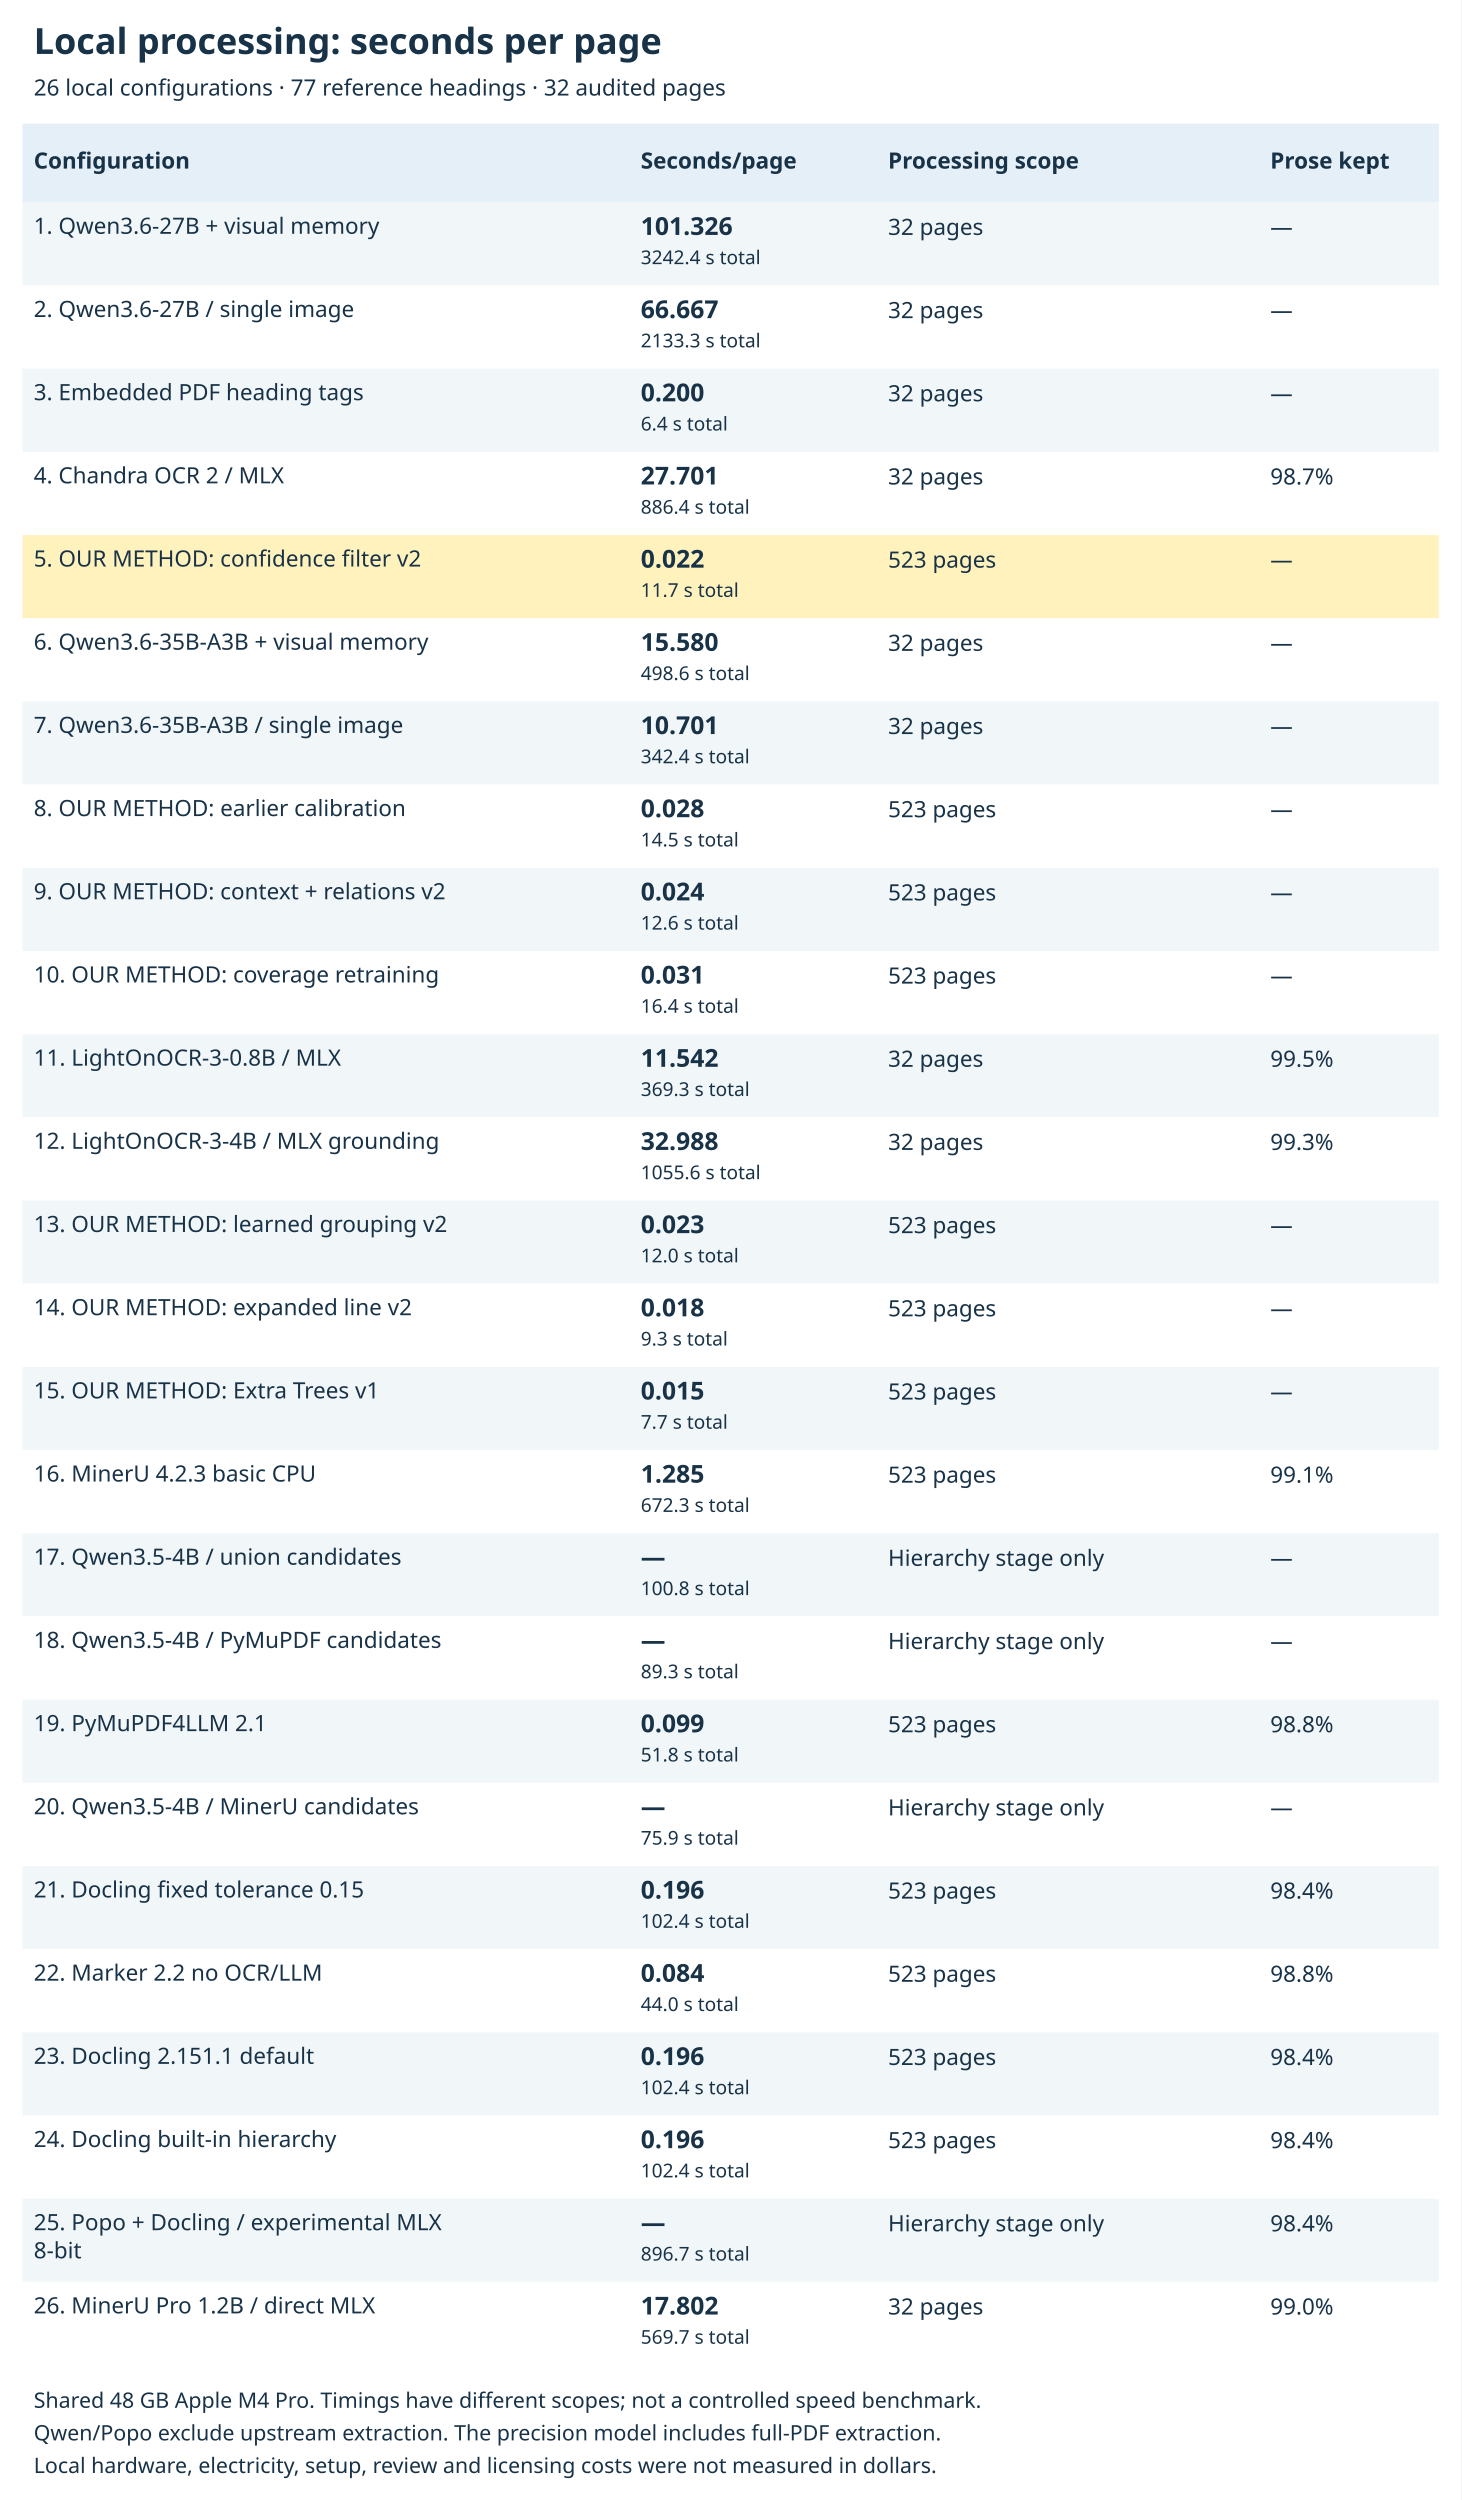
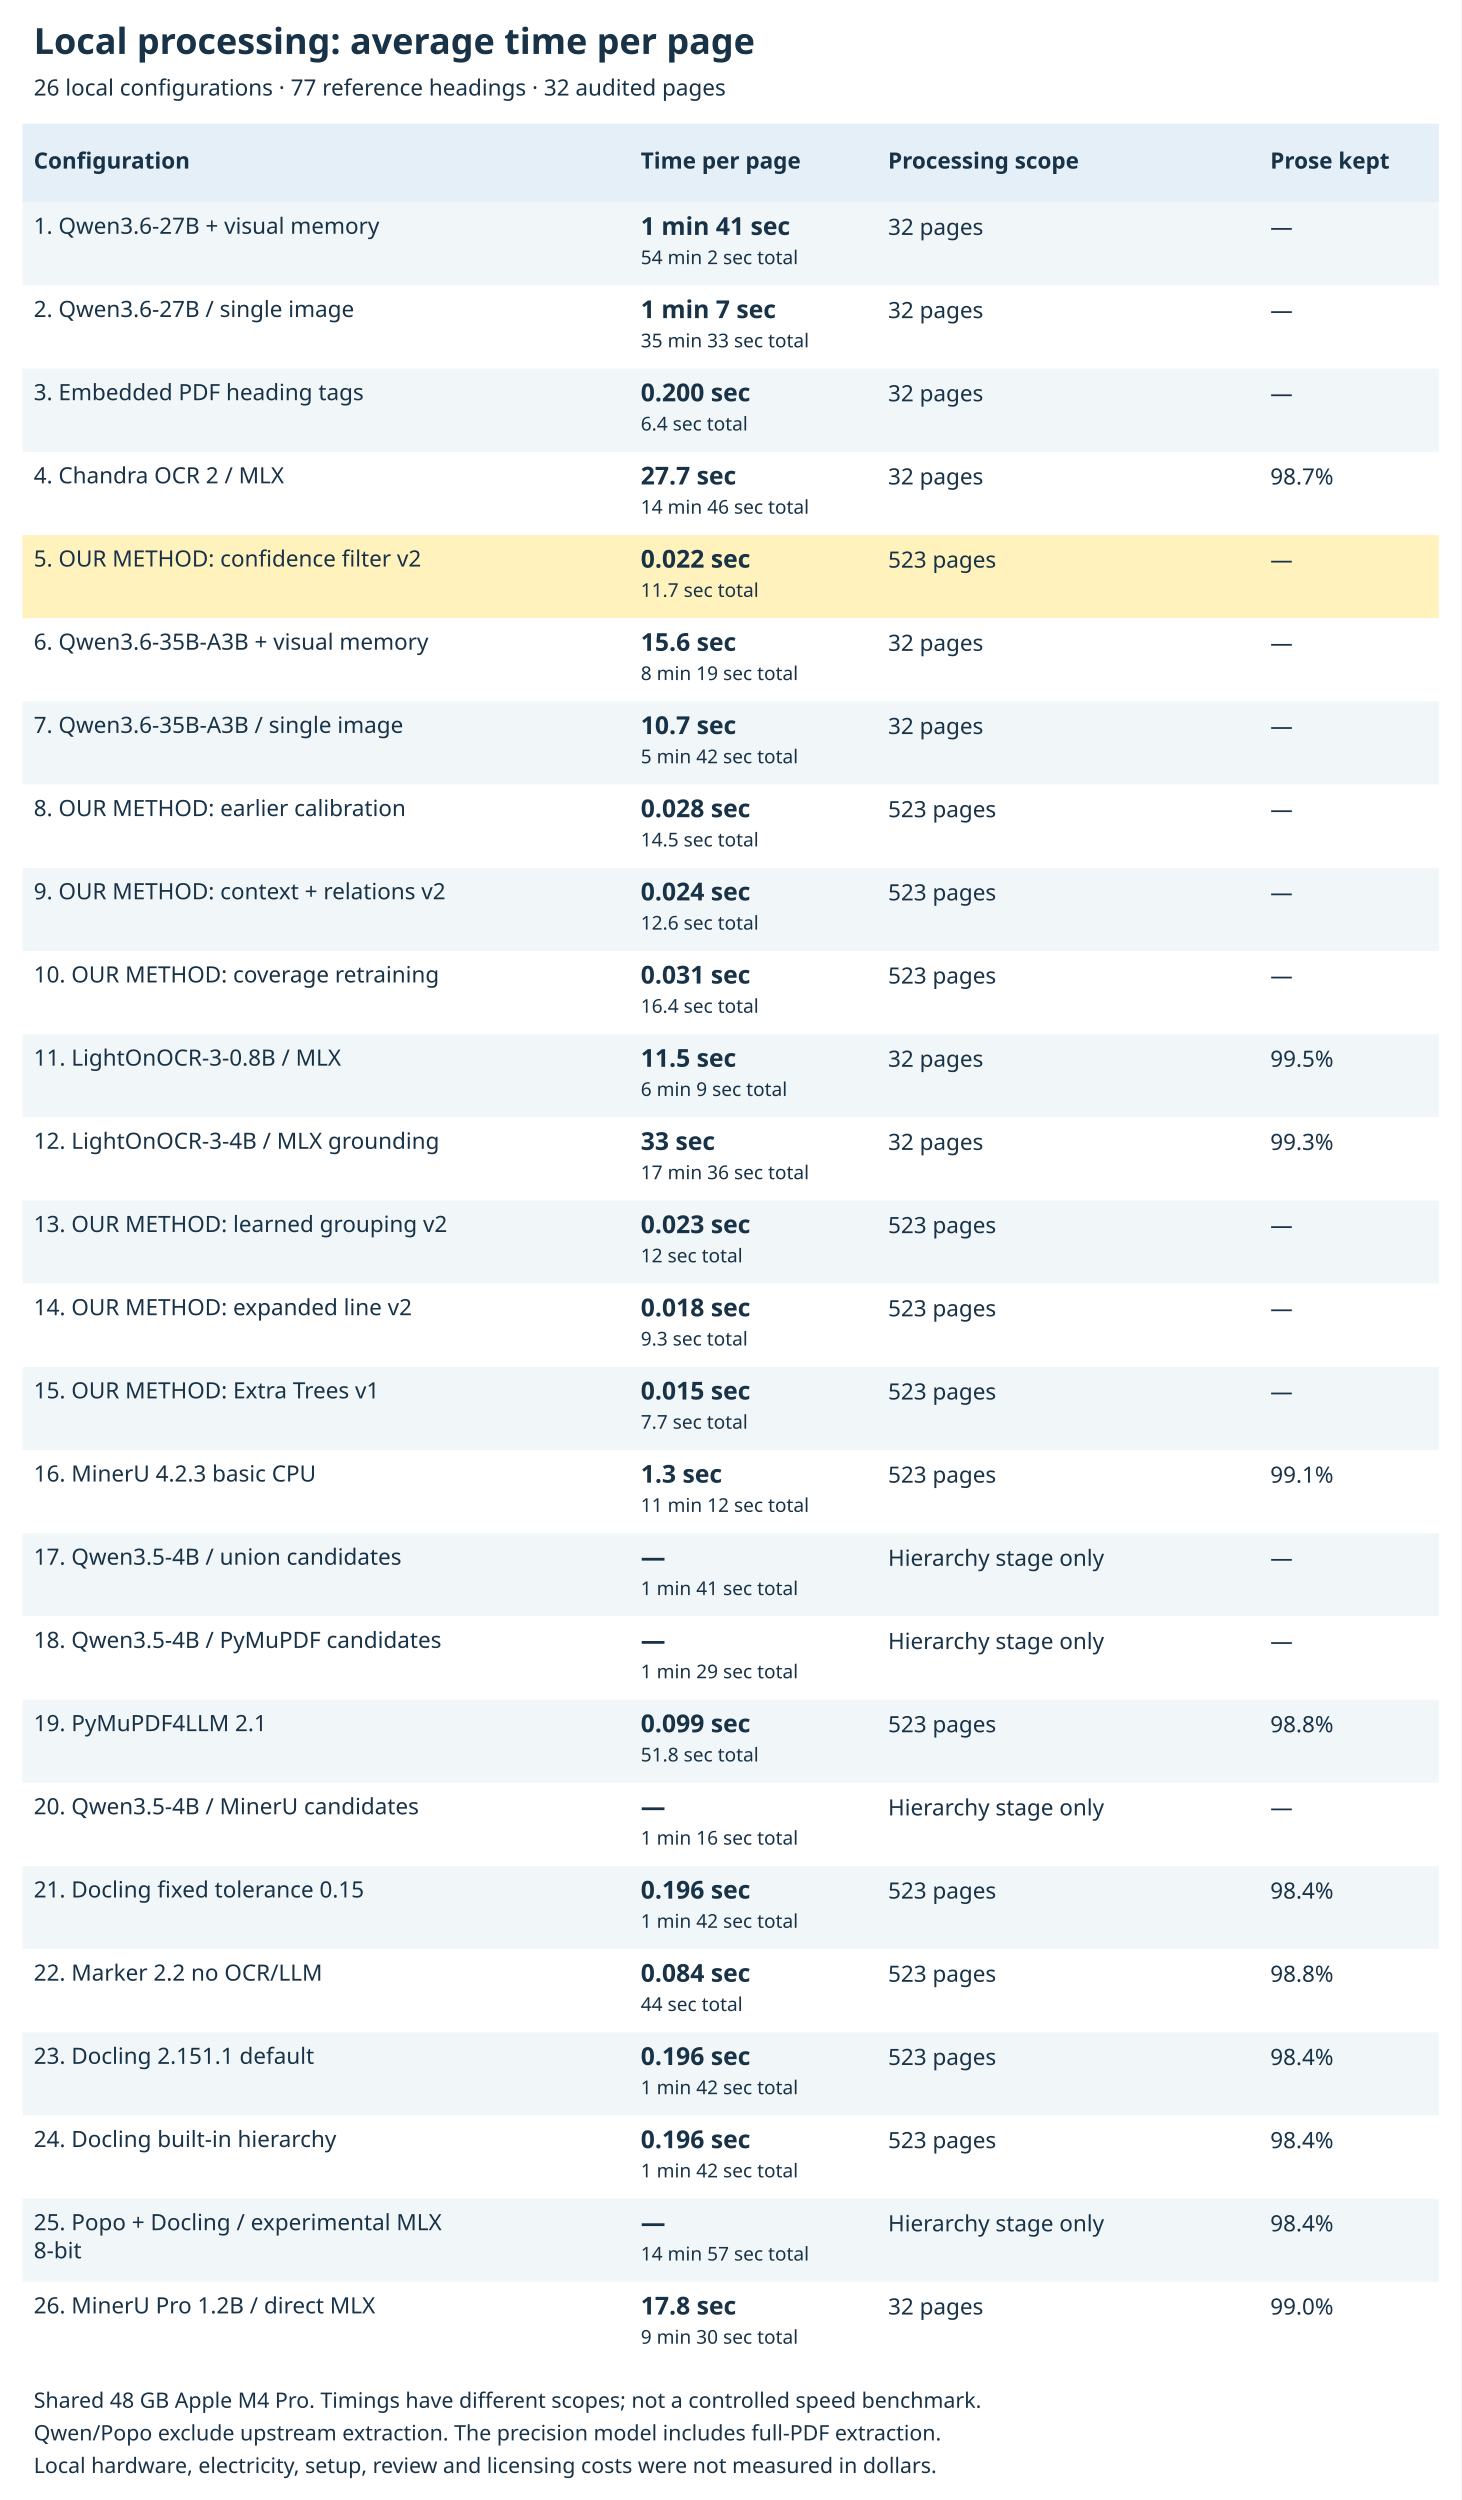
<svg xmlns="http://www.w3.org/2000/svg" width="1300" height="2224">
  <rect width="1300" height="2224" fill="white" />
-   <text x="30" y="48" font-family="sans-serif" font-size="32" fill="#183247" font-weight="700">Local processing: seconds per page</text>
+   <text x="30" y="48" font-family="sans-serif" font-size="32" fill="#183247" font-weight="700">Local processing: average time per page</text>
  <text x="30" y="85" font-family="sans-serif" font-size="20" fill="#183247" font-weight="400">26 local configurations · 77 reference headings · 32 audited pages</text>
  <rect x="20" y="110" width="1260" height="70" fill="#e5eff7" />
  <text x="30" y="150" font-family="sans-serif" font-size="20" fill="#183247" font-weight="700">Configuration</text>
-   <text x="570" y="150" font-family="sans-serif" font-size="20" fill="#183247" font-weight="700">Seconds/page</text>
+   <text x="570" y="150" font-family="sans-serif" font-size="20" fill="#183247" font-weight="700">Time per page</text>
  <text x="790" y="150" font-family="sans-serif" font-size="20" fill="#183247" font-weight="700">Processing scope</text>
  <text x="1130" y="150" font-family="sans-serif" font-size="20" fill="#183247" font-weight="700">Prose kept</text>
  <rect x="20" y="180" width="1260" height="74" fill="#f1f6f9" />
  <text x="30" y="208" font-family="sans-serif" font-size="20" fill="#183247" font-weight="400">1. Qwen3.6-27B + visual memory</text>
-   <text x="570" y="209" font-family="sans-serif" font-size="22" fill="#183247" font-weight="700">101.326</text>
-   <text x="570" y="235" font-family="sans-serif" font-size="17" fill="#183247" font-weight="400">3242.4 s total</text>
+   <text x="570" y="209" font-family="sans-serif" font-size="22" fill="#183247" font-weight="700">1 min 41 sec</text>
+   <text x="570" y="235" font-family="sans-serif" font-size="17" fill="#183247" font-weight="400">54 min 2 sec total</text>
  <text x="790" y="209" font-family="sans-serif" font-size="20" fill="#183247" font-weight="400">32 pages</text>
  <text x="1130" y="209" font-family="sans-serif" font-size="20" fill="#183247" font-weight="400">—</text>
  <rect x="20" y="254" width="1260" height="74" fill="white" />
  <text x="30" y="282" font-family="sans-serif" font-size="20" fill="#183247" font-weight="400">2. Qwen3.6-27B / single image</text>
-   <text x="570" y="283" font-family="sans-serif" font-size="22" fill="#183247" font-weight="700">66.667</text>
-   <text x="570" y="309" font-family="sans-serif" font-size="17" fill="#183247" font-weight="400">2133.3 s total</text>
+   <text x="570" y="283" font-family="sans-serif" font-size="22" fill="#183247" font-weight="700">1 min 7 sec</text>
+   <text x="570" y="309" font-family="sans-serif" font-size="17" fill="#183247" font-weight="400">35 min 33 sec total</text>
  <text x="790" y="283" font-family="sans-serif" font-size="20" fill="#183247" font-weight="400">32 pages</text>
  <text x="1130" y="283" font-family="sans-serif" font-size="20" fill="#183247" font-weight="400">—</text>
  <rect x="20" y="328" width="1260" height="74" fill="#f1f6f9" />
  <text x="30" y="356" font-family="sans-serif" font-size="20" fill="#183247" font-weight="400">3. Embedded PDF heading tags</text>
-   <text x="570" y="357" font-family="sans-serif" font-size="22" fill="#183247" font-weight="700">0.200</text>
-   <text x="570" y="383" font-family="sans-serif" font-size="17" fill="#183247" font-weight="400">6.4 s total</text>
+   <text x="570" y="357" font-family="sans-serif" font-size="22" fill="#183247" font-weight="700">0.200 sec</text>
+   <text x="570" y="383" font-family="sans-serif" font-size="17" fill="#183247" font-weight="400">6.4 sec total</text>
  <text x="790" y="357" font-family="sans-serif" font-size="20" fill="#183247" font-weight="400">32 pages</text>
  <text x="1130" y="357" font-family="sans-serif" font-size="20" fill="#183247" font-weight="400">—</text>
  <rect x="20" y="402" width="1260" height="74" fill="white" />
  <text x="30" y="430" font-family="sans-serif" font-size="20" fill="#183247" font-weight="400">4. Chandra OCR 2 / MLX</text>
-   <text x="570" y="431" font-family="sans-serif" font-size="22" fill="#183247" font-weight="700">27.701</text>
-   <text x="570" y="457" font-family="sans-serif" font-size="17" fill="#183247" font-weight="400">886.4 s total</text>
+   <text x="570" y="431" font-family="sans-serif" font-size="22" fill="#183247" font-weight="700">27.7 sec</text>
+   <text x="570" y="457" font-family="sans-serif" font-size="17" fill="#183247" font-weight="400">14 min 46 sec total</text>
  <text x="790" y="431" font-family="sans-serif" font-size="20" fill="#183247" font-weight="400">32 pages</text>
  <text x="1130" y="431" font-family="sans-serif" font-size="20" fill="#183247" font-weight="400">98.7%</text>
  <rect x="20" y="476" width="1260" height="74" fill="#fff2bd" />
  <text x="30" y="504" font-family="sans-serif" font-size="20" fill="#183247" font-weight="400">5. OUR METHOD: confidence filter v2</text>
-   <text x="570" y="505" font-family="sans-serif" font-size="22" fill="#183247" font-weight="700">0.022</text>
-   <text x="570" y="531" font-family="sans-serif" font-size="17" fill="#183247" font-weight="400">11.7 s total</text>
+   <text x="570" y="505" font-family="sans-serif" font-size="22" fill="#183247" font-weight="700">0.022 sec</text>
+   <text x="570" y="531" font-family="sans-serif" font-size="17" fill="#183247" font-weight="400">11.7 sec total</text>
  <text x="790" y="505" font-family="sans-serif" font-size="20" fill="#183247" font-weight="400">523 pages</text>
  <text x="1130" y="505" font-family="sans-serif" font-size="20" fill="#183247" font-weight="400">—</text>
  <rect x="20" y="550" width="1260" height="74" fill="white" />
  <text x="30" y="578" font-family="sans-serif" font-size="20" fill="#183247" font-weight="400">6. Qwen3.6-35B-A3B + visual memory</text>
-   <text x="570" y="579" font-family="sans-serif" font-size="22" fill="#183247" font-weight="700">15.580</text>
-   <text x="570" y="605" font-family="sans-serif" font-size="17" fill="#183247" font-weight="400">498.6 s total</text>
+   <text x="570" y="579" font-family="sans-serif" font-size="22" fill="#183247" font-weight="700">15.6 sec</text>
+   <text x="570" y="605" font-family="sans-serif" font-size="17" fill="#183247" font-weight="400">8 min 19 sec total</text>
  <text x="790" y="579" font-family="sans-serif" font-size="20" fill="#183247" font-weight="400">32 pages</text>
  <text x="1130" y="579" font-family="sans-serif" font-size="20" fill="#183247" font-weight="400">—</text>
  <rect x="20" y="624" width="1260" height="74" fill="#f1f6f9" />
  <text x="30" y="652" font-family="sans-serif" font-size="20" fill="#183247" font-weight="400">7. Qwen3.6-35B-A3B / single image</text>
-   <text x="570" y="653" font-family="sans-serif" font-size="22" fill="#183247" font-weight="700">10.701</text>
-   <text x="570" y="679" font-family="sans-serif" font-size="17" fill="#183247" font-weight="400">342.4 s total</text>
+   <text x="570" y="653" font-family="sans-serif" font-size="22" fill="#183247" font-weight="700">10.7 sec</text>
+   <text x="570" y="679" font-family="sans-serif" font-size="17" fill="#183247" font-weight="400">5 min 42 sec total</text>
  <text x="790" y="653" font-family="sans-serif" font-size="20" fill="#183247" font-weight="400">32 pages</text>
  <text x="1130" y="653" font-family="sans-serif" font-size="20" fill="#183247" font-weight="400">—</text>
  <rect x="20" y="698" width="1260" height="74" fill="white" />
  <text x="30" y="726" font-family="sans-serif" font-size="20" fill="#183247" font-weight="400">8. OUR METHOD: earlier calibration</text>
-   <text x="570" y="727" font-family="sans-serif" font-size="22" fill="#183247" font-weight="700">0.028</text>
-   <text x="570" y="753" font-family="sans-serif" font-size="17" fill="#183247" font-weight="400">14.5 s total</text>
+   <text x="570" y="727" font-family="sans-serif" font-size="22" fill="#183247" font-weight="700">0.028 sec</text>
+   <text x="570" y="753" font-family="sans-serif" font-size="17" fill="#183247" font-weight="400">14.5 sec total</text>
  <text x="790" y="727" font-family="sans-serif" font-size="20" fill="#183247" font-weight="400">523 pages</text>
  <text x="1130" y="727" font-family="sans-serif" font-size="20" fill="#183247" font-weight="400">—</text>
  <rect x="20" y="772" width="1260" height="74" fill="#f1f6f9" />
  <text x="30" y="800" font-family="sans-serif" font-size="20" fill="#183247" font-weight="400">9. OUR METHOD: context + relations v2</text>
-   <text x="570" y="801" font-family="sans-serif" font-size="22" fill="#183247" font-weight="700">0.024</text>
-   <text x="570" y="827" font-family="sans-serif" font-size="17" fill="#183247" font-weight="400">12.6 s total</text>
+   <text x="570" y="801" font-family="sans-serif" font-size="22" fill="#183247" font-weight="700">0.024 sec</text>
+   <text x="570" y="827" font-family="sans-serif" font-size="17" fill="#183247" font-weight="400">12.6 sec total</text>
  <text x="790" y="801" font-family="sans-serif" font-size="20" fill="#183247" font-weight="400">523 pages</text>
  <text x="1130" y="801" font-family="sans-serif" font-size="20" fill="#183247" font-weight="400">—</text>
  <rect x="20" y="846" width="1260" height="74" fill="white" />
  <text x="30" y="874" font-family="sans-serif" font-size="20" fill="#183247" font-weight="400">10. OUR METHOD: coverage retraining</text>
-   <text x="570" y="875" font-family="sans-serif" font-size="22" fill="#183247" font-weight="700">0.031</text>
-   <text x="570" y="901" font-family="sans-serif" font-size="17" fill="#183247" font-weight="400">16.4 s total</text>
+   <text x="570" y="875" font-family="sans-serif" font-size="22" fill="#183247" font-weight="700">0.031 sec</text>
+   <text x="570" y="901" font-family="sans-serif" font-size="17" fill="#183247" font-weight="400">16.4 sec total</text>
  <text x="790" y="875" font-family="sans-serif" font-size="20" fill="#183247" font-weight="400">523 pages</text>
  <text x="1130" y="875" font-family="sans-serif" font-size="20" fill="#183247" font-weight="400">—</text>
  <rect x="20" y="920" width="1260" height="74" fill="#f1f6f9" />
  <text x="30" y="948" font-family="sans-serif" font-size="20" fill="#183247" font-weight="400">11. LightOnOCR-3-0.8B / MLX</text>
-   <text x="570" y="949" font-family="sans-serif" font-size="22" fill="#183247" font-weight="700">11.542</text>
-   <text x="570" y="975" font-family="sans-serif" font-size="17" fill="#183247" font-weight="400">369.3 s total</text>
+   <text x="570" y="949" font-family="sans-serif" font-size="22" fill="#183247" font-weight="700">11.5 sec</text>
+   <text x="570" y="975" font-family="sans-serif" font-size="17" fill="#183247" font-weight="400">6 min 9 sec total</text>
  <text x="790" y="949" font-family="sans-serif" font-size="20" fill="#183247" font-weight="400">32 pages</text>
  <text x="1130" y="949" font-family="sans-serif" font-size="20" fill="#183247" font-weight="400">99.5%</text>
  <rect x="20" y="994" width="1260" height="74" fill="white" />
  <text x="30" y="1022" font-family="sans-serif" font-size="20" fill="#183247" font-weight="400">12. LightOnOCR-3-4B / MLX grounding</text>
-   <text x="570" y="1023" font-family="sans-serif" font-size="22" fill="#183247" font-weight="700">32.988</text>
-   <text x="570" y="1049" font-family="sans-serif" font-size="17" fill="#183247" font-weight="400">1055.6 s total</text>
+   <text x="570" y="1023" font-family="sans-serif" font-size="22" fill="#183247" font-weight="700">33 sec</text>
+   <text x="570" y="1049" font-family="sans-serif" font-size="17" fill="#183247" font-weight="400">17 min 36 sec total</text>
  <text x="790" y="1023" font-family="sans-serif" font-size="20" fill="#183247" font-weight="400">32 pages</text>
  <text x="1130" y="1023" font-family="sans-serif" font-size="20" fill="#183247" font-weight="400">99.3%</text>
  <rect x="20" y="1068" width="1260" height="74" fill="#f1f6f9" />
  <text x="30" y="1096" font-family="sans-serif" font-size="20" fill="#183247" font-weight="400">13. OUR METHOD: learned grouping v2</text>
-   <text x="570" y="1097" font-family="sans-serif" font-size="22" fill="#183247" font-weight="700">0.023</text>
-   <text x="570" y="1123" font-family="sans-serif" font-size="17" fill="#183247" font-weight="400">12.0 s total</text>
+   <text x="570" y="1097" font-family="sans-serif" font-size="22" fill="#183247" font-weight="700">0.023 sec</text>
+   <text x="570" y="1123" font-family="sans-serif" font-size="17" fill="#183247" font-weight="400">12 sec total</text>
  <text x="790" y="1097" font-family="sans-serif" font-size="20" fill="#183247" font-weight="400">523 pages</text>
  <text x="1130" y="1097" font-family="sans-serif" font-size="20" fill="#183247" font-weight="400">—</text>
  <rect x="20" y="1142" width="1260" height="74" fill="white" />
  <text x="30" y="1170" font-family="sans-serif" font-size="20" fill="#183247" font-weight="400">14. OUR METHOD: expanded line v2</text>
-   <text x="570" y="1171" font-family="sans-serif" font-size="22" fill="#183247" font-weight="700">0.018</text>
-   <text x="570" y="1197" font-family="sans-serif" font-size="17" fill="#183247" font-weight="400">9.3 s total</text>
+   <text x="570" y="1171" font-family="sans-serif" font-size="22" fill="#183247" font-weight="700">0.018 sec</text>
+   <text x="570" y="1197" font-family="sans-serif" font-size="17" fill="#183247" font-weight="400">9.3 sec total</text>
  <text x="790" y="1171" font-family="sans-serif" font-size="20" fill="#183247" font-weight="400">523 pages</text>
  <text x="1130" y="1171" font-family="sans-serif" font-size="20" fill="#183247" font-weight="400">—</text>
  <rect x="20" y="1216" width="1260" height="74" fill="#f1f6f9" />
  <text x="30" y="1244" font-family="sans-serif" font-size="20" fill="#183247" font-weight="400">15. OUR METHOD: Extra Trees v1</text>
-   <text x="570" y="1245" font-family="sans-serif" font-size="22" fill="#183247" font-weight="700">0.015</text>
-   <text x="570" y="1271" font-family="sans-serif" font-size="17" fill="#183247" font-weight="400">7.7 s total</text>
+   <text x="570" y="1245" font-family="sans-serif" font-size="22" fill="#183247" font-weight="700">0.015 sec</text>
+   <text x="570" y="1271" font-family="sans-serif" font-size="17" fill="#183247" font-weight="400">7.7 sec total</text>
  <text x="790" y="1245" font-family="sans-serif" font-size="20" fill="#183247" font-weight="400">523 pages</text>
  <text x="1130" y="1245" font-family="sans-serif" font-size="20" fill="#183247" font-weight="400">—</text>
  <rect x="20" y="1290" width="1260" height="74" fill="white" />
  <text x="30" y="1318" font-family="sans-serif" font-size="20" fill="#183247" font-weight="400">16. MinerU 4.2.3 basic CPU</text>
-   <text x="570" y="1319" font-family="sans-serif" font-size="22" fill="#183247" font-weight="700">1.285</text>
-   <text x="570" y="1345" font-family="sans-serif" font-size="17" fill="#183247" font-weight="400">672.3 s total</text>
+   <text x="570" y="1319" font-family="sans-serif" font-size="22" fill="#183247" font-weight="700">1.3 sec</text>
+   <text x="570" y="1345" font-family="sans-serif" font-size="17" fill="#183247" font-weight="400">11 min 12 sec total</text>
  <text x="790" y="1319" font-family="sans-serif" font-size="20" fill="#183247" font-weight="400">523 pages</text>
  <text x="1130" y="1319" font-family="sans-serif" font-size="20" fill="#183247" font-weight="400">99.1%</text>
  <rect x="20" y="1364" width="1260" height="74" fill="#f1f6f9" />
  <text x="30" y="1392" font-family="sans-serif" font-size="20" fill="#183247" font-weight="400">17. Qwen3.5-4B / union candidates</text>
  <text x="570" y="1393" font-family="sans-serif" font-size="22" fill="#183247" font-weight="700">—</text>
-   <text x="570" y="1419" font-family="sans-serif" font-size="17" fill="#183247" font-weight="400">100.8 s total</text>
+   <text x="570" y="1419" font-family="sans-serif" font-size="17" fill="#183247" font-weight="400">1 min 41 sec total</text>
  <text x="790" y="1393" font-family="sans-serif" font-size="20" fill="#183247" font-weight="400">Hierarchy stage only</text>
  <text x="1130" y="1393" font-family="sans-serif" font-size="20" fill="#183247" font-weight="400">—</text>
  <rect x="20" y="1438" width="1260" height="74" fill="white" />
  <text x="30" y="1466" font-family="sans-serif" font-size="20" fill="#183247" font-weight="400">18. Qwen3.5-4B / PyMuPDF candidates</text>
  <text x="570" y="1467" font-family="sans-serif" font-size="22" fill="#183247" font-weight="700">—</text>
-   <text x="570" y="1493" font-family="sans-serif" font-size="17" fill="#183247" font-weight="400">89.3 s total</text>
+   <text x="570" y="1493" font-family="sans-serif" font-size="17" fill="#183247" font-weight="400">1 min 29 sec total</text>
  <text x="790" y="1467" font-family="sans-serif" font-size="20" fill="#183247" font-weight="400">Hierarchy stage only</text>
  <text x="1130" y="1467" font-family="sans-serif" font-size="20" fill="#183247" font-weight="400">—</text>
  <rect x="20" y="1512" width="1260" height="74" fill="#f1f6f9" />
  <text x="30" y="1540" font-family="sans-serif" font-size="20" fill="#183247" font-weight="400">19. PyMuPDF4LLM 2.1</text>
-   <text x="570" y="1541" font-family="sans-serif" font-size="22" fill="#183247" font-weight="700">0.099</text>
-   <text x="570" y="1567" font-family="sans-serif" font-size="17" fill="#183247" font-weight="400">51.8 s total</text>
+   <text x="570" y="1541" font-family="sans-serif" font-size="22" fill="#183247" font-weight="700">0.099 sec</text>
+   <text x="570" y="1567" font-family="sans-serif" font-size="17" fill="#183247" font-weight="400">51.8 sec total</text>
  <text x="790" y="1541" font-family="sans-serif" font-size="20" fill="#183247" font-weight="400">523 pages</text>
  <text x="1130" y="1541" font-family="sans-serif" font-size="20" fill="#183247" font-weight="400">98.8%</text>
  <rect x="20" y="1586" width="1260" height="74" fill="white" />
  <text x="30" y="1614" font-family="sans-serif" font-size="20" fill="#183247" font-weight="400">20. Qwen3.5-4B / MinerU candidates</text>
  <text x="570" y="1615" font-family="sans-serif" font-size="22" fill="#183247" font-weight="700">—</text>
-   <text x="570" y="1641" font-family="sans-serif" font-size="17" fill="#183247" font-weight="400">75.9 s total</text>
+   <text x="570" y="1641" font-family="sans-serif" font-size="17" fill="#183247" font-weight="400">1 min 16 sec total</text>
  <text x="790" y="1615" font-family="sans-serif" font-size="20" fill="#183247" font-weight="400">Hierarchy stage only</text>
  <text x="1130" y="1615" font-family="sans-serif" font-size="20" fill="#183247" font-weight="400">—</text>
  <rect x="20" y="1660" width="1260" height="74" fill="#f1f6f9" />
  <text x="30" y="1688" font-family="sans-serif" font-size="20" fill="#183247" font-weight="400">21. Docling fixed tolerance 0.15</text>
-   <text x="570" y="1689" font-family="sans-serif" font-size="22" fill="#183247" font-weight="700">0.196</text>
-   <text x="570" y="1715" font-family="sans-serif" font-size="17" fill="#183247" font-weight="400">102.4 s total</text>
+   <text x="570" y="1689" font-family="sans-serif" font-size="22" fill="#183247" font-weight="700">0.196 sec</text>
+   <text x="570" y="1715" font-family="sans-serif" font-size="17" fill="#183247" font-weight="400">1 min 42 sec total</text>
  <text x="790" y="1689" font-family="sans-serif" font-size="20" fill="#183247" font-weight="400">523 pages</text>
  <text x="1130" y="1689" font-family="sans-serif" font-size="20" fill="#183247" font-weight="400">98.4%</text>
  <rect x="20" y="1734" width="1260" height="74" fill="white" />
  <text x="30" y="1762" font-family="sans-serif" font-size="20" fill="#183247" font-weight="400">22. Marker 2.2 no OCR/LLM</text>
-   <text x="570" y="1763" font-family="sans-serif" font-size="22" fill="#183247" font-weight="700">0.084</text>
-   <text x="570" y="1789" font-family="sans-serif" font-size="17" fill="#183247" font-weight="400">44.0 s total</text>
+   <text x="570" y="1763" font-family="sans-serif" font-size="22" fill="#183247" font-weight="700">0.084 sec</text>
+   <text x="570" y="1789" font-family="sans-serif" font-size="17" fill="#183247" font-weight="400">44 sec total</text>
  <text x="790" y="1763" font-family="sans-serif" font-size="20" fill="#183247" font-weight="400">523 pages</text>
  <text x="1130" y="1763" font-family="sans-serif" font-size="20" fill="#183247" font-weight="400">98.8%</text>
  <rect x="20" y="1808" width="1260" height="74" fill="#f1f6f9" />
  <text x="30" y="1836" font-family="sans-serif" font-size="20" fill="#183247" font-weight="400">23. Docling 2.151.1 default</text>
-   <text x="570" y="1837" font-family="sans-serif" font-size="22" fill="#183247" font-weight="700">0.196</text>
-   <text x="570" y="1863" font-family="sans-serif" font-size="17" fill="#183247" font-weight="400">102.4 s total</text>
+   <text x="570" y="1837" font-family="sans-serif" font-size="22" fill="#183247" font-weight="700">0.196 sec</text>
+   <text x="570" y="1863" font-family="sans-serif" font-size="17" fill="#183247" font-weight="400">1 min 42 sec total</text>
  <text x="790" y="1837" font-family="sans-serif" font-size="20" fill="#183247" font-weight="400">523 pages</text>
  <text x="1130" y="1837" font-family="sans-serif" font-size="20" fill="#183247" font-weight="400">98.4%</text>
  <rect x="20" y="1882" width="1260" height="74" fill="white" />
  <text x="30" y="1910" font-family="sans-serif" font-size="20" fill="#183247" font-weight="400">24. Docling built-in hierarchy</text>
-   <text x="570" y="1911" font-family="sans-serif" font-size="22" fill="#183247" font-weight="700">0.196</text>
-   <text x="570" y="1937" font-family="sans-serif" font-size="17" fill="#183247" font-weight="400">102.4 s total</text>
+   <text x="570" y="1911" font-family="sans-serif" font-size="22" fill="#183247" font-weight="700">0.196 sec</text>
+   <text x="570" y="1937" font-family="sans-serif" font-size="17" fill="#183247" font-weight="400">1 min 42 sec total</text>
  <text x="790" y="1911" font-family="sans-serif" font-size="20" fill="#183247" font-weight="400">523 pages</text>
  <text x="1130" y="1911" font-family="sans-serif" font-size="20" fill="#183247" font-weight="400">98.4%</text>
  <rect x="20" y="1956" width="1260" height="74" fill="#f1f6f9" />
  <text x="30" y="1984" font-family="sans-serif" font-size="20" fill="#183247" font-weight="400">25. Popo + Docling / experimental MLX</text>
  <text x="30" y="2009" font-family="sans-serif" font-size="20" fill="#183247" font-weight="400">8-bit</text>
  <text x="570" y="1985" font-family="sans-serif" font-size="22" fill="#183247" font-weight="700">—</text>
-   <text x="570" y="2011" font-family="sans-serif" font-size="17" fill="#183247" font-weight="400">896.7 s total</text>
+   <text x="570" y="2011" font-family="sans-serif" font-size="17" fill="#183247" font-weight="400">14 min 57 sec total</text>
  <text x="790" y="1985" font-family="sans-serif" font-size="20" fill="#183247" font-weight="400">Hierarchy stage only</text>
  <text x="1130" y="1985" font-family="sans-serif" font-size="20" fill="#183247" font-weight="400">98.4%</text>
  <rect x="20" y="2030" width="1260" height="74" fill="white" />
  <text x="30" y="2058" font-family="sans-serif" font-size="20" fill="#183247" font-weight="400">26. MinerU Pro 1.2B / direct MLX</text>
-   <text x="570" y="2059" font-family="sans-serif" font-size="22" fill="#183247" font-weight="700">17.802</text>
-   <text x="570" y="2085" font-family="sans-serif" font-size="17" fill="#183247" font-weight="400">569.7 s total</text>
+   <text x="570" y="2059" font-family="sans-serif" font-size="22" fill="#183247" font-weight="700">17.8 sec</text>
+   <text x="570" y="2085" font-family="sans-serif" font-size="17" fill="#183247" font-weight="400">9 min 30 sec total</text>
  <text x="790" y="2059" font-family="sans-serif" font-size="20" fill="#183247" font-weight="400">32 pages</text>
  <text x="1130" y="2059" font-family="sans-serif" font-size="20" fill="#183247" font-weight="400">99.0%</text>
  <text x="30" y="2142" font-family="sans-serif" font-size="19" fill="#183247" font-weight="400">Shared 48 GB Apple M4 Pro. Timings have different scopes; not a controlled speed benchmark.</text>
  <text x="30" y="2171" font-family="sans-serif" font-size="19" fill="#183247" font-weight="400">Qwen/Popo exclude upstream extraction. The precision model includes full-PDF extraction.</text>
  <text x="30" y="2200" font-family="sans-serif" font-size="19" fill="#183247" font-weight="400">Local hardware, electricity, setup, review and licensing costs were not measured in dollars.</text>
</svg>
